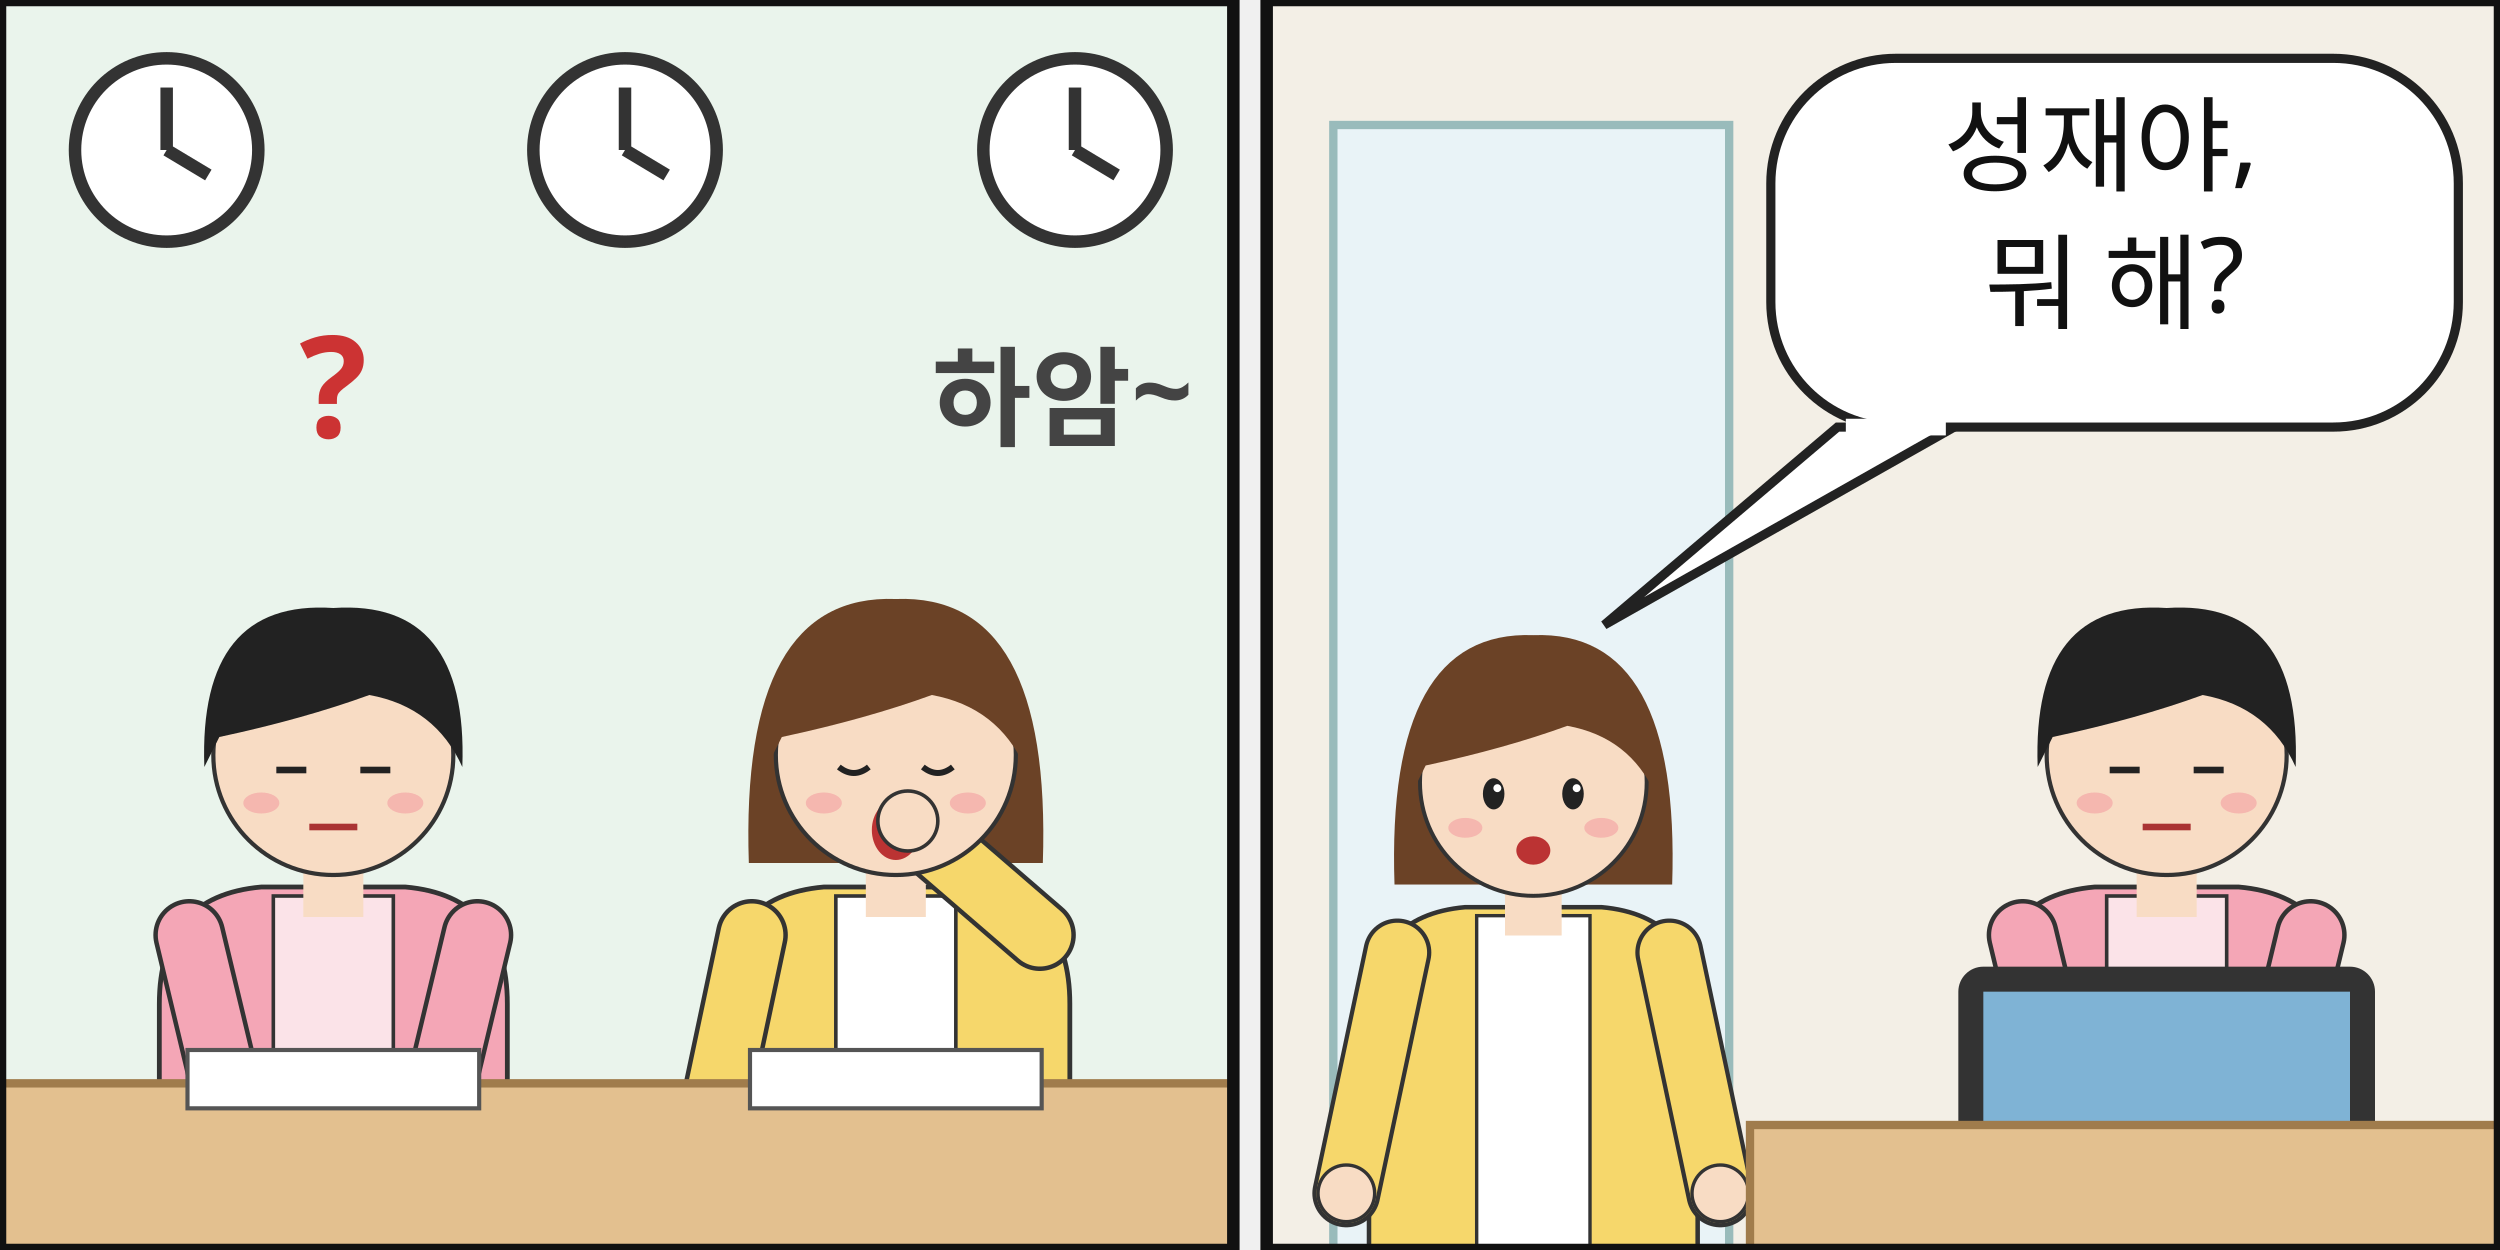
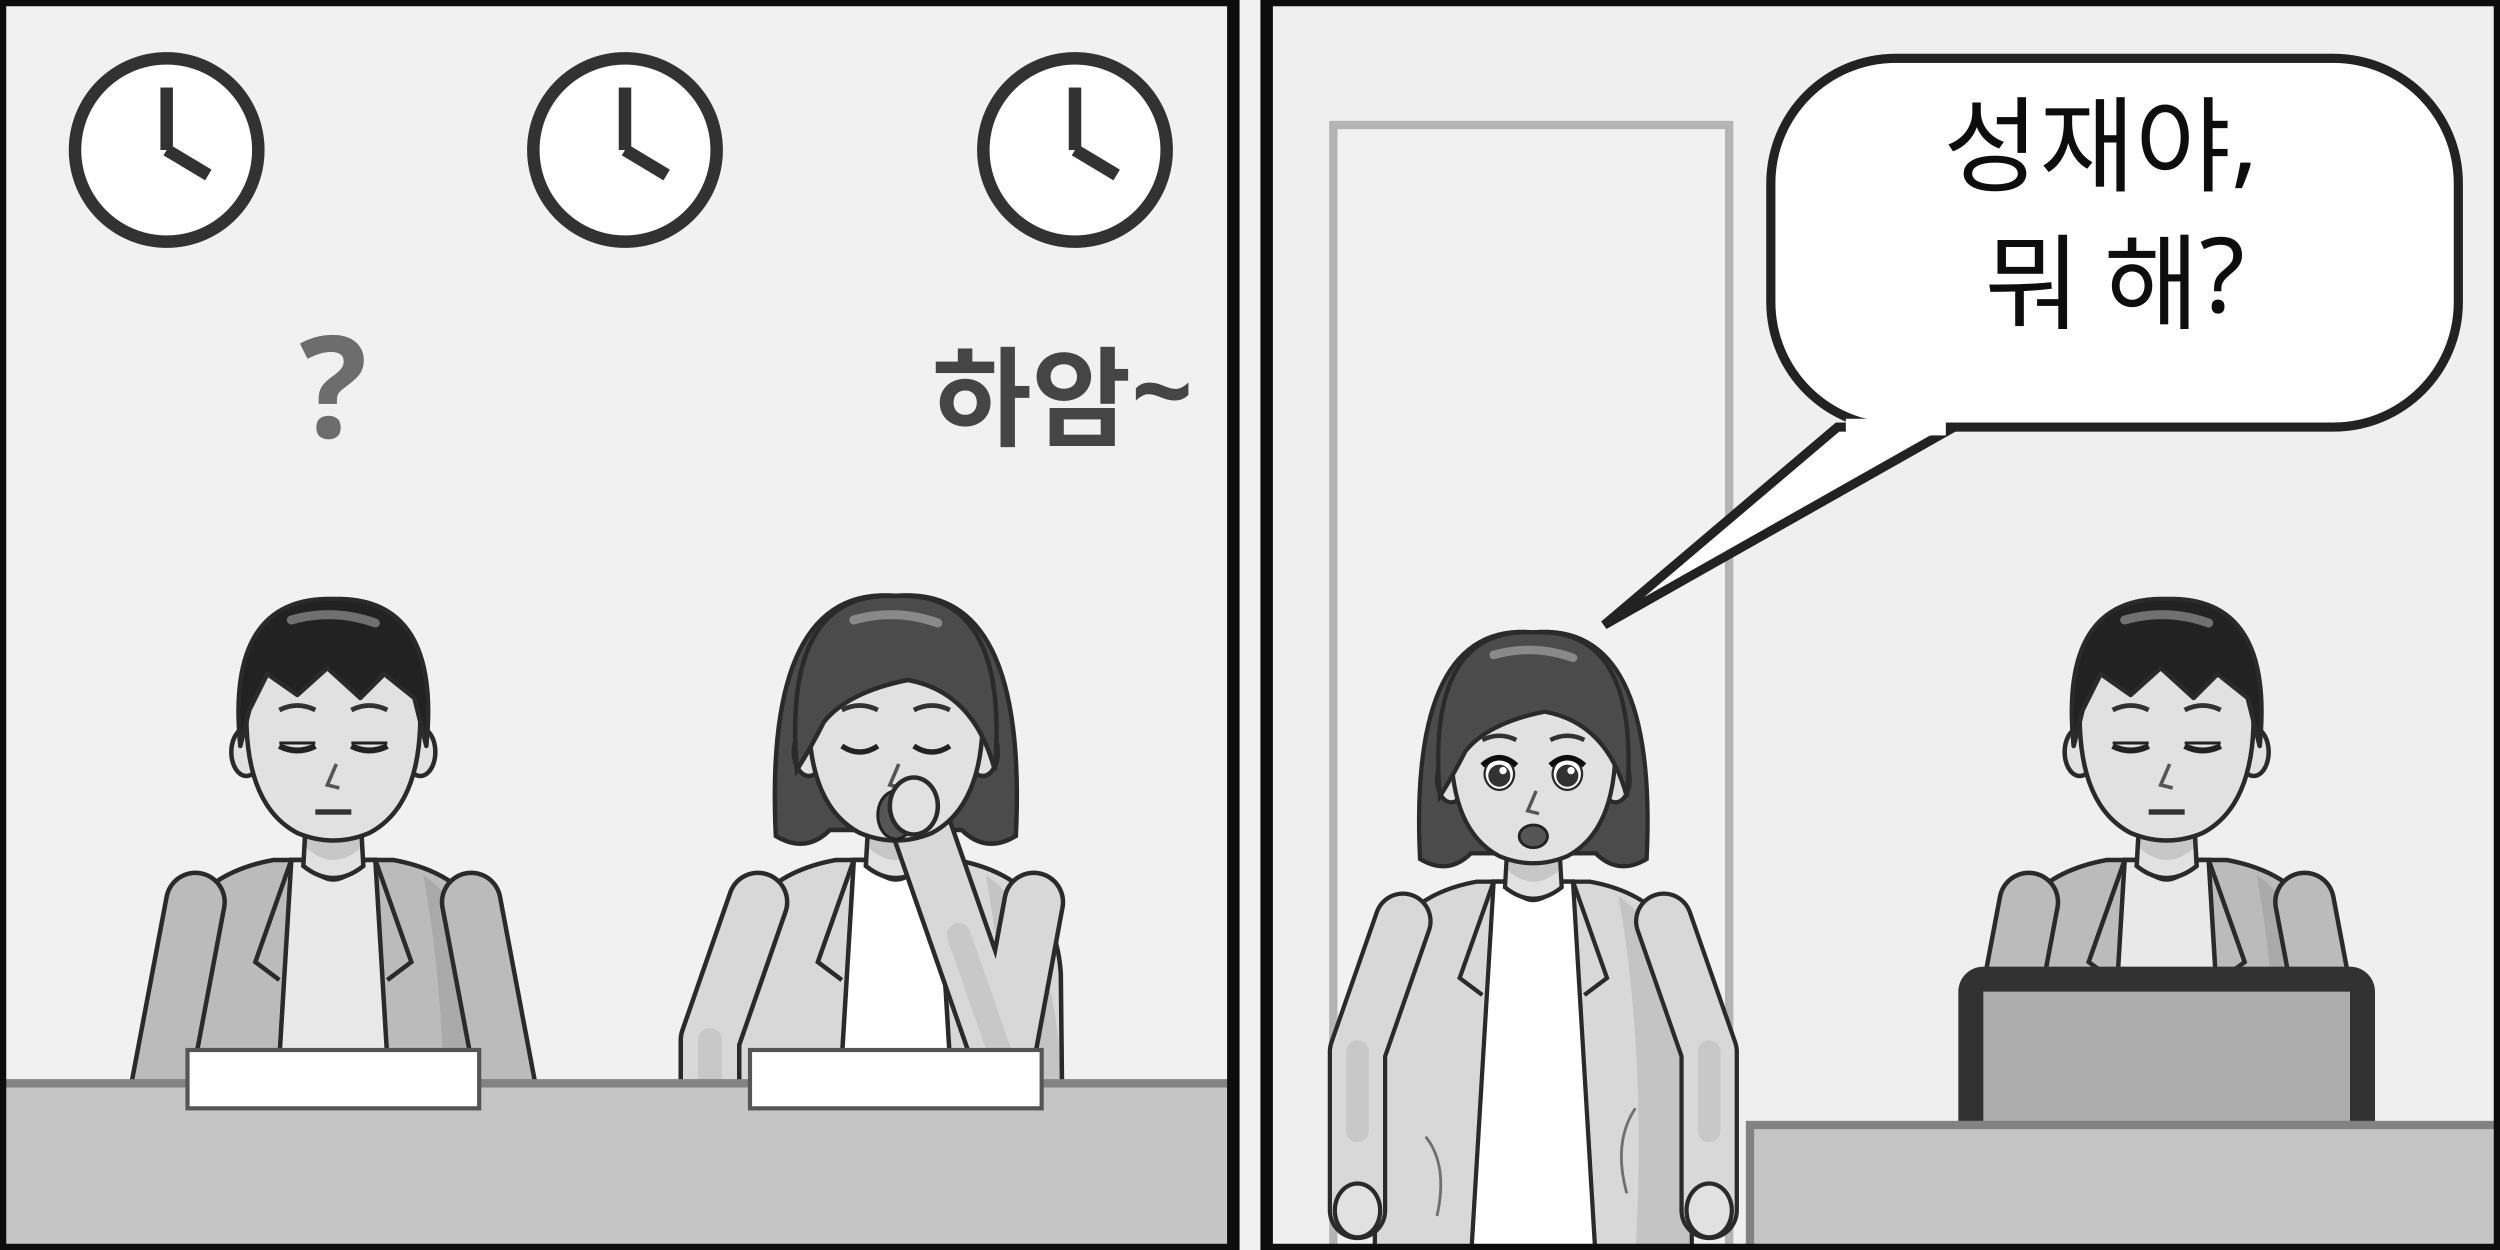
<svg xmlns="http://www.w3.org/2000/svg" viewBox="0 0 600 300" width="600" height="300">
-   <clipPath id="c3">
-     <rect x="0" y="0" width="296" height="300" />
-   </clipPath>
-   <g clip-path="url(#c3)">
-     <rect x="0" y="0" width="296" height="300" fill="#eaf4ec" />
-     <circle cx="40" cy="36" r="22" fill="#fff" stroke="#333" stroke-width="3" />
-     <path d="M40,36 L40,21 M40,36 L50,42" stroke="#333" stroke-width="3" />
-     <circle cx="150" cy="36" r="22" fill="#fff" stroke="#333" stroke-width="3" />
-     <path d="M150,36 L150,21 M150,36 L160,42" stroke="#333" stroke-width="3" />
-     <circle cx="258" cy="36" r="22" fill="#fff" stroke="#333" stroke-width="3" />
-     <path d="M258,36 L258,21 M258,36 L268,42" stroke="#333" stroke-width="3" />
-     <path d="M38.24,300 L38.24,240.96 Q38.24,215.04 62.72,212.88 L97.28,212.88 Q121.76,215.04 121.76,240.96 L121.76,300 Z" fill="#f4a6b6" stroke="#333" stroke-width="1.152" />
-     <path d="M65.6,300 L65.6,215.04 L94.4,215.04 L94.4,300 Z" fill="#fbe3e8" stroke="#333" stroke-width="0.864" />
-     <rect x="72.8" y="204.24" width="14.4" height="15.84" fill="#f8dcc4" />
-     <path d="M45.44,224.4 L58.4,278.4" stroke="#333" stroke-width="17.28" stroke-linecap="round" />
-     <path d="M45.44,224.4 L58.4,278.4" stroke="#f4a6b6" stroke-width="15.12" stroke-linecap="round" />
-     <circle cx="58.4" cy="278.4" r="7.2" fill="#f8dcc4" stroke="#333" stroke-width="0.864" />
-     <path d="M114.56,224.4 L101.6,278.4" stroke="#333" stroke-width="17.28" stroke-linecap="round" />
-     <path d="M114.56,224.4 L101.6,278.4" stroke="#f4a6b6" stroke-width="15.12" stroke-linecap="round" />
-     <circle cx="101.6" cy="278.4" r="7.2" fill="#f8dcc4" stroke="#333" stroke-width="0.864" />
-     <circle cx="80" cy="181.2" r="28.8" fill="#f8dcc4" stroke="#333" stroke-width="1.008" />
-     <path d="M49.04,184.08 Q47.6,143.76 80,145.92 Q112.4,143.76 110.96,184.08 Q104.48,169.68 88.64,166.8 Q72.8,172.56 52.64,176.88 Z" fill="#222" />
-     <path d="M66.32,184.8 L73.52,184.8" stroke="#222" stroke-width="1.584" />
-     <path d="M86.48,184.8 L93.68,184.8" stroke="#222" stroke-width="1.584" />
-     <path d="M74.24,198.48 L85.76,198.48" stroke="#a33" stroke-width="1.584" />
-     <ellipse cx="62.72" cy="192.72" rx="4.32" ry="2.52" fill="#f4a6a6" opacity="0.7" />
-     <ellipse cx="97.28" cy="192.72" rx="4.32" ry="2.52" fill="#f4a6a6" opacity="0.7" />
-     <path d="M179.72,207.12 Q177.56,142.32 215,143.76 Q252.44,142.32 250.28,207.12 Z" fill="#6b4226" />
-     <path d="M173.24,300 L173.24,240.96 Q173.24,215.04 197.72,212.88 L232.28,212.88 Q256.76,215.04 256.76,240.96 L256.76,300 Z" fill="#f6d76b" stroke="#333" stroke-width="1.152" />
-     <path d="M200.6,300 L200.6,215.04 L229.4,215.04 L229.4,300 Z" fill="#ffffff" stroke="#333" stroke-width="0.864" />
-     <rect x="207.8" y="204.24" width="14.4" height="15.84" fill="#f8dcc4" />
-     <path d="M180.44,224.4 L167.48,285.6" stroke="#333" stroke-width="17.28" stroke-linecap="round" />
-     <path d="M180.44,224.4 L167.48,285.6" stroke="#f6d76b" stroke-width="15.12" stroke-linecap="round" />
-     <circle cx="167.48" cy="285.6" r="7.2" fill="#f8dcc4" stroke="#333" stroke-width="0.864" />
-     <path d="M249.56,224.4 L217.88,197.04" stroke="#333" stroke-width="17.28" stroke-linecap="round" />
-     <path d="M249.56,224.4 L217.88,197.04" stroke="#f6d76b" stroke-width="15.12" stroke-linecap="round" />
-     <circle cx="217.88" cy="197.04" r="7.2" fill="#f8dcc4" stroke="#333" stroke-width="0.864" />
-     <circle cx="215" cy="181.2" r="28.8" fill="#f8dcc4" stroke="#333" stroke-width="1.008" />
-     <path d="M184.04,184.08 Q182.6,143.76 215,145.92 Q247.4,143.76 245.96,184.08 Q239.48,169.68 223.64,166.8 Q207.8,172.56 187.64,176.88 Z" fill="#6b4226" />
-     <path d="M201.32,184.08 Q204.92,186.96 208.52,184.08" stroke="#222" stroke-width="1.44" fill="none" />
-     <path d="M221.48,184.08 Q225.08,186.96 228.68,184.08" stroke="#222" stroke-width="1.44" fill="none" />
-     <ellipse cx="215" cy="199.2" rx="5.76" ry="7.2" fill="#b33" />
-     <ellipse cx="197.72" cy="192.72" rx="4.32" ry="2.52" fill="#f4a6a6" opacity="0.7" />
-     <ellipse cx="232.28" cy="192.72" rx="4.32" ry="2.52" fill="#f4a6a6" opacity="0.7" />
-     <circle cx="217.88" cy="197.04" r="7.2" fill="#f8dcc4" stroke="#333" stroke-width="0.864" />
-     <rect x="0" y="260" width="296" height="40" fill="#e3c08f" stroke="#a07c4c" stroke-width="2" />
-     <rect x="45" y="252" width="70" height="14" fill="#fff" stroke="#555" />
-     <rect x="180" y="252" width="70" height="14" fill="#fff" stroke="#555" />
-     <text x="255" y="105" font-size="26" text-anchor="middle" font-weight="bold" fill="#444" font-family="NanumGothic, 'Nanum Gothic', Gulim, sans-serif">
-       <tspan x="255" dy="0">하암~</tspan>
-     </text>
-     <text x="80" y="105" font-size="34" text-anchor="middle" font-weight="bold" fill="#c33" font-family="NanumGothic, 'Nanum Gothic', Gulim, sans-serif">
-       <tspan x="80" dy="0">?</tspan>
-     </text>
+   <defs>
+     <filter id="gs">
+       <feColorMatrix type="saturate" values="0" />
+     </filter>
+   </defs>
+   <g filter="url(#gs)">
+     <clipPath id="c3">
+       <rect x="0" y="0" width="296" height="300" />
+     </clipPath>
+     <g clip-path="url(#c3)">
+       <rect x="0" y="0" width="296" height="300" fill="#eaf4ec" />
+       <circle cx="40" cy="36" r="22" fill="#fff" stroke="#333" stroke-width="3" />
+       <path d="M40,36 L40,21 M40,36 L50,42" stroke="#333" stroke-width="3" />
+       <circle cx="150" cy="36" r="22" fill="#fff" stroke="#333" stroke-width="3" />
+       <path d="M150,36 L150,21 M150,36 L160,42" stroke="#333" stroke-width="3" />
+       <circle cx="258" cy="36" r="22" fill="#fff" stroke="#333" stroke-width="3" />
+       <path d="M258,36 L258,21 M258,36 L268,42" stroke="#333" stroke-width="3" />
+       <path d="M39.68,302 L40.4,233.76 Q41.84,210.72 65.6,206.4 L94.4,206.4 Q118.16,210.72 119.6,233.76 L120.32,302 Z" fill="#f4a6b6" stroke="#2a2a2a" stroke-width="1.08" />
+       <path d="M69.92,206.4 L64.16,302 L95.84,302 L90.08,206.4 Z" fill="#fbe3e8" stroke="#2a2a2a" stroke-width="1.08" />
+       <path d="M69.92,206.4 L61.28,230.88 L67.04,235.2 M90.08,206.4 L98.72,230.88 L92.96,235.2" fill="none" stroke="#2a2a2a" stroke-width="1.08" />
+       <path d="M72.8,205.68 Q80,216.48 87.2,205.68" fill="none" stroke="#2a2a2a" stroke-width="1.08" />
+       <path d="M101.6,210.0 Q117.44,220.8 119.6,256.8 L120.32,302 L105.92,302 Q108.8,249.6 101.6,210.0 Z" fill="#000" opacity="0.10" />
+       <path d="M52.64,271.2 Q58.4,278.4 55.52,291.36 M105.92,264.0 Q100.16,272.64 103.76,285.6" fill="none" stroke="#2a2a2a" stroke-width="0.72" opacity="0.6" />
+       <path d="M73.52,194.88 L72.8,207.84 Q80,213.6 87.2,207.84 L86.48,194.88 Z" fill="#f8dcc4" stroke="#2a2a2a" stroke-width="1.08" />
+       <path d="M73.52,197.76 Q80,204.96 86.48,197.76 L86.48,203.52 Q80,209.28 73.52,203.52 Z" fill="#000" opacity="0.12" />
+       <path d="M46.9,216.5 L38.2,262.6 L61.3,275.5" fill="none" stroke="#2a2a2a" stroke-width="15.12" stroke-linecap="round" stroke-linejoin="round" />
+       <path d="M46.9,216.5 L38.2,262.6 L61.3,275.5" fill="none" stroke="#f4a6b6" stroke-width="12.96" stroke-linecap="round" stroke-linejoin="round" />
+       <path d="M38.2,262.6 L49.8,269.0" stroke="#000" opacity="0.08" stroke-width="5.76" stroke-linecap="round" />
+       <ellipse cx="61.3" cy="275.5" rx="5.76" ry="6.84" fill="#f8dcc4" stroke="#2a2a2a" stroke-width="1.08" />
+       <path d="M113.1,216.5 L121.8,262.6 L98.7,275.5" fill="none" stroke="#2a2a2a" stroke-width="15.12" stroke-linecap="round" stroke-linejoin="round" />
+       <path d="M113.1,216.5 L121.8,262.6 L98.7,275.5" fill="none" stroke="#f4a6b6" stroke-width="12.96" stroke-linecap="round" stroke-linejoin="round" />
+       <path d="M121.8,262.6 L110.2,269.0" stroke="#000" opacity="0.08" stroke-width="5.76" stroke-linecap="round" />
+       <ellipse cx="98.7" cy="275.5" rx="5.76" ry="6.84" fill="#f8dcc4" stroke="#2a2a2a" stroke-width="1.08" />
+       <ellipse cx="59.12" cy="180.48" rx="3.6" ry="5.76" fill="#f8dcc4" stroke="#2a2a2a" stroke-width="1.08" />
+       <ellipse cx="100.88" cy="180.48" rx="3.6" ry="5.76" fill="#f8dcc4" stroke="#2a2a2a" stroke-width="1.08" />
+       <path d="M59.12,171.84 Q59.12,193.44 71.36,199.92 Q80,203.52 88.64,199.92 Q100.88,193.44 100.88,171.84 Q100.88,150.96 80,150.96 Q59.12,150.96 59.12,171.84 Z" fill="#f8dcc4" stroke="#2a2a2a" stroke-width="1.08" />
+       <path d="M57.68,179.04 Q54.08,143.04 80,143.76 Q105.92,143.04 102.32,179.04 L99.44,167.52 L92.24,161.76 L86.48,167.52 L78.56,160.32 L71.36,166.8 L64.16,161.76 L59.84,170.4 Z" fill="#222" stroke="#2a2a2a" stroke-width="1.08" stroke-linejoin="round" />
+       <path d="M69.92,148.8 Q80,145.92 90.08,149.52" stroke="#fff" opacity="0.35" stroke-width="2.16" fill="none" stroke-linecap="round" />
+       <path d="M67.04,179.04 Q71.36,181.2 75.68,179.04" stroke="#222" stroke-width="1.44" fill="none" />
+       <path d="M67.04,178.32 L75.68,178.32" stroke="#222" stroke-width="0.72" />
+       <path d="M84.32,179.04 Q88.64,181.2 92.96,179.04" stroke="#222" stroke-width="1.44" fill="none" />
+       <path d="M84.32,178.32 L92.96,178.32" stroke="#222" stroke-width="0.72" />
+       <path d="M67.04,170.4 Q71.36,168.24 75.68,170.4 M92.96,170.4 Q88.64,168.24 84.32,170.4" stroke="#333" stroke-width="1.152" fill="none" />
+       <path d="M80.72,183.36 L78.56,188.4 L81.44,189.12" stroke="#555" stroke-width="0.864" fill="none" />
+       <path d="M75.68,194.88 L84.32,194.88" stroke="#333" stroke-width="1.296" />
+       <path d="M186.2,200.64 Q183.32,140.16 215,143.04 Q246.68,140.16 243.8,200.64 Q236.6,204.96 230.84,199.2 L199.16,199.2 Q193.4,204.96 186.2,200.64 Z" fill="#6b4226" stroke="#2a2a2a" stroke-width="1.08" />
+       <path d="M174.68,302 L175.4,233.76 Q176.84,210.72 200.6,206.4 L229.4,206.4 Q253.16,210.72 254.6,233.76 L255.32,302 Z" fill="#f6d76b" stroke="#2a2a2a" stroke-width="1.08" />
+       <path d="M204.92,206.4 L199.16,302 L230.84,302 L225.08,206.4 Z" fill="#ffffff" stroke="#2a2a2a" stroke-width="1.08" />
+       <path d="M204.92,206.4 L196.28,230.88 L202.04,235.2 M225.08,206.4 L233.72,230.88 L227.96,235.2" fill="none" stroke="#2a2a2a" stroke-width="1.08" />
+       <path d="M207.8,205.68 Q215,216.48 222.2,205.68" fill="none" stroke="#2a2a2a" stroke-width="1.08" />
+       <path d="M236.6,210.0 Q252.44,220.8 254.6,256.8 L255.32,302 L240.92,302 Q243.8,249.6 236.6,210.0 Z" fill="#000" opacity="0.10" />
+       <path d="M187.64,271.2 Q193.4,278.4 190.52,291.36 M240.92,264.0 Q235.16,272.64 238.76,285.6" fill="none" stroke="#2a2a2a" stroke-width="0.72" opacity="0.6" />
+       <path d="M208.52,194.88 L207.8,207.84 Q215,213.6 222.2,207.84 L221.48,194.88 Z" fill="#f8dcc4" stroke="#2a2a2a" stroke-width="1.08" />
+       <path d="M208.52,197.76 Q215,204.96 221.48,197.76 L221.48,203.52 Q215,209.28 208.52,203.52 Z" fill="#000" opacity="0.12" />
+       <path d="M181.9,216.5 L170.4,249.6 L170.4,289.9" fill="none" stroke="#2a2a2a" stroke-width="15.12" stroke-linecap="round" stroke-linejoin="round" />
+       <path d="M181.9,216.5 L170.4,249.6 L170.4,289.9" fill="none" stroke="#f6d76b" stroke-width="12.96" stroke-linecap="round" stroke-linejoin="round" />
+       <path d="M170.4,249.6 L170.4,269.8" stroke="#000" opacity="0.08" stroke-width="5.76" stroke-linecap="round" />
+       <ellipse cx="170.4" cy="289.9" rx="5.76" ry="6.84" fill="#f8dcc4" stroke="#2a2a2a" stroke-width="1.08" />
+       <path d="M248.1,216.5 L240.9,255.4 L219.3,193.4" fill="none" stroke="#2a2a2a" stroke-width="15.12" stroke-linecap="round" stroke-linejoin="round" />
+       <path d="M248.1,216.5 L240.9,255.4 L219.3,193.4" fill="none" stroke="#f6d76b" stroke-width="12.96" stroke-linecap="round" stroke-linejoin="round" />
+       <path d="M240.9,255.4 L230.1,224.4" stroke="#000" opacity="0.08" stroke-width="5.76" stroke-linecap="round" />
+       <ellipse cx="219.3" cy="193.4" rx="5.76" ry="6.84" fill="#f8dcc4" stroke="#2a2a2a" stroke-width="1.08" />
+       <ellipse cx="194.12" cy="180.48" rx="3.6" ry="5.76" fill="#f8dcc4" stroke="#2a2a2a" stroke-width="1.08" />
+       <ellipse cx="235.88" cy="180.48" rx="3.6" ry="5.76" fill="#f8dcc4" stroke="#2a2a2a" stroke-width="1.08" />
+       <path d="M194.12,171.84 Q194.12,193.44 206.36,199.92 Q215,203.52 223.64,199.92 Q235.88,193.44 235.88,171.84 Q235.88,150.96 215,150.96 Q194.12,150.96 194.12,171.84 Z" fill="#f8dcc4" stroke="#2a2a2a" stroke-width="1.08" />
+       <path d="M191.24,184.8 Q187.64,141.6 215,143.04 Q242.36,141.6 238.76,184.8 Q233.72,166.08 217.88,163.2 Q203.48,166.08 197.72,173.28 Q194.84,179.04 191.24,184.8 Z" fill="#6b4226" stroke="#2a2a2a" stroke-width="1.08" />
+       <path d="M204.92,148.8 Q215,145.92 225.08,149.52" stroke="#fff" opacity="0.35" stroke-width="2.16" fill="none" stroke-linecap="round" />
+       <path d="M202.04,179.04 Q206.36,181.92 210.68,179.04" stroke="#222" stroke-width="1.296" fill="none" />
+       <path d="M219.32,179.04 Q223.64,181.92 227.96,179.04" stroke="#222" stroke-width="1.296" fill="none" />
+       <path d="M202.04,170.4 Q206.36,168.24 210.68,170.4 M227.96,170.4 Q223.64,168.24 219.32,170.4" stroke="#333" stroke-width="1.152" fill="none" />
+       <path d="M215.72,183.36 L213.56,188.4 L216.44,189.12" stroke="#555" stroke-width="0.864" fill="none" />
+       <ellipse cx="215" cy="195.6" rx="4.32" ry="5.76" fill="#555" stroke="#222" stroke-width="0.72" />
+       <ellipse cx="219.32" cy="193.44" rx="5.76" ry="6.84" fill="#f8dcc4" stroke="#2a2a2a" stroke-width="1.08" />
+       <rect x="0" y="260" width="296" height="40" fill="#e3c08f" stroke="#a07c4c" stroke-width="2" />
+       <rect x="45" y="252" width="70" height="14" fill="#fff" stroke="#555" />
+       <rect x="180" y="252" width="70" height="14" fill="#fff" stroke="#555" />
+       <text x="255" y="105" font-size="26" text-anchor="middle" font-weight="bold" fill="#444" font-family="NanumGothic, 'Nanum Gothic', Gulim, sans-serif">
+         <tspan x="255" dy="0">하암~</tspan>
+       </text>
+       <text x="80" y="105" font-size="34" text-anchor="middle" font-weight="bold" fill="#c33" font-family="NanumGothic, 'Nanum Gothic', Gulim, sans-serif">
+         <tspan x="80" dy="0">?</tspan>
+       </text>
+     </g>
+     <rect x="0" y="0" width="296" height="300" fill="none" stroke="#111" stroke-width="3" />
+     <clipPath id="c4">
+       <rect x="304" y="0" width="296" height="300" />
+     </clipPath>
+     <g clip-path="url(#c4)">
+       <rect x="304" y="0" width="296" height="300" fill="#f3efe6" />
+       <rect x="320" y="30" width="95" height="270" fill="#e9f3f7" stroke="#9bb" stroke-width="2" />
+       <path d="M340.8,206.16 Q338.08,149.04 368,151.76 Q397.92,149.04 395.2,206.16 Q388.4,210.24 382.96,204.8 L353.04,204.8 Q347.6,210.24 340.8,206.16 Z" fill="#6b4226" stroke="#2a2a2a" stroke-width="1.02" />
+       <path d="M329.92,302 L330.6,237.44 Q331.96,215.68 354.4,211.6 L381.6,211.6 Q404.04,215.68 405.4,237.44 L406.08,302 Z" fill="#f6d76b" stroke="#2a2a2a" stroke-width="1.02" />
+       <path d="M358.48,211.6 L353.04,302 L382.96,302 L377.52,211.6 Z" fill="#ffffff" stroke="#2a2a2a" stroke-width="1.02" />
+       <path d="M358.48,211.6 L350.32,234.72 L355.76,238.8 M377.52,211.6 L385.68,234.72 L380.24,238.8" fill="none" stroke="#2a2a2a" stroke-width="1.02" />
+       <path d="M361.2,210.92 Q368,221.12 374.8,210.92" fill="none" stroke="#2a2a2a" stroke-width="1.02" />
+       <path d="M388.4,215.0 Q403.36,225.2 405.4,259.2 L406.08,302 L392.48,302 Q395.2,252.4 388.4,215.0 Z" fill="#000" opacity="0.10" />
+       <path d="M342.16,272.8 Q347.6,279.6 344.88,291.84 M392.48,266.0 Q387.04,274.16 390.44,286.4" fill="none" stroke="#2a2a2a" stroke-width="0.68" opacity="0.6" />
+       <path d="M361.88,200.72 L361.2,212.96 Q368,218.4 374.8,212.96 L374.12,200.72 Z" fill="#f8dcc4" stroke="#2a2a2a" stroke-width="1.02" />
+       <path d="M361.88,203.44 Q368,210.24 374.12,203.44 L374.12,208.88 Q368,214.32 361.88,208.88 Z" fill="#000" opacity="0.12" />
+       <path d="M336.7,221.1 L325.8,252.4 L325.8,290.5" fill="none" stroke="#2a2a2a" stroke-width="14.28" stroke-linecap="round" stroke-linejoin="round" />
+       <path d="M336.7,221.1 L325.8,252.4 L325.8,290.5" fill="none" stroke="#f6d76b" stroke-width="12.24" stroke-linecap="round" stroke-linejoin="round" />
+       <path d="M325.8,252.4 L325.8,271.4" stroke="#000" opacity="0.08" stroke-width="5.44" stroke-linecap="round" />
+       <ellipse cx="325.8" cy="290.5" rx="5.44" ry="6.46" fill="#f8dcc4" stroke="#2a2a2a" stroke-width="1.02" />
+       <path d="M399.3,221.1 L410.2,252.4 L410.2,290.5" fill="none" stroke="#2a2a2a" stroke-width="14.28" stroke-linecap="round" stroke-linejoin="round" />
+       <path d="M399.3,221.1 L410.2,252.4 L410.2,290.5" fill="none" stroke="#f6d76b" stroke-width="12.24" stroke-linecap="round" stroke-linejoin="round" />
+       <path d="M410.2,252.4 L410.2,271.4" stroke="#000" opacity="0.08" stroke-width="5.44" stroke-linecap="round" />
+       <ellipse cx="410.2" cy="290.5" rx="5.44" ry="6.46" fill="#f8dcc4" stroke="#2a2a2a" stroke-width="1.02" />
+       <ellipse cx="348.28" cy="187.12" rx="3.4" ry="5.44" fill="#f8dcc4" stroke="#2a2a2a" stroke-width="1.02" />
+       <ellipse cx="387.72" cy="187.12" rx="3.4" ry="5.44" fill="#f8dcc4" stroke="#2a2a2a" stroke-width="1.02" />
+       <path d="M348.28,178.96 Q348.28,199.36 359.84,205.48 Q368,208.88 376.16,205.48 Q387.72,199.36 387.72,178.96 Q387.72,159.24 368,159.24 Q348.28,159.24 348.28,178.96 Z" fill="#f8dcc4" stroke="#2a2a2a" stroke-width="1.02" />
+       <path d="M345.56,191.2 Q342.16,150.4 368,151.76 Q393.84,150.4 390.44,191.2 Q385.68,173.52 370.72,170.8 Q357.12,173.52 351.68,180.32 Q348.96,185.76 345.56,191.2 Z" fill="#6b4226" stroke="#2a2a2a" stroke-width="1.02" />
+       <path d="M358.48,157.2 Q368,154.48 377.52,157.88" stroke="#fff" opacity="0.35" stroke-width="2.04" fill="none" stroke-linecap="round" />
+       <ellipse cx="359.84" cy="185.76" rx="3.536" ry="3.808" fill="#fff" stroke="#2a2a2a" stroke-width="0.544" />
+       <circle cx="359.84" cy="186.168" r="2.652" fill="#333" />
+       <circle cx="360.724" cy="184.944" r="0.884" fill="#fff" />
+       <path d="M355.76,183.72 Q359.84,179.98 363.92,183.72" stroke="#111" stroke-width="1.36" fill="none" />
+       <ellipse cx="376.16" cy="185.76" rx="3.536" ry="3.808" fill="#fff" stroke="#2a2a2a" stroke-width="0.544" />
+       <circle cx="376.16" cy="186.168" r="2.652" fill="#333" />
+       <circle cx="377.044" cy="184.944" r="0.884" fill="#fff" />
+       <path d="M372.08,183.72 Q376.16,179.98 380.24,183.72" stroke="#111" stroke-width="1.36" fill="none" />
+       <path d="M355.76,177.6 Q359.84,175.56 363.92,177.6 M380.24,177.6 Q376.16,175.56 372.08,177.6" stroke="#333" stroke-width="1.088" fill="none" />
+       <path d="M368.68,189.84 L366.64,194.6 L369.36,195.28" stroke="#555" stroke-width="0.816" fill="none" />
+       <ellipse cx="368" cy="200.72" rx="3.4" ry="2.72" fill="#555" stroke="#222" stroke-width="0.68" />
+       <path d="M479.68,302 L480.4,233.76 Q481.84,210.72 505.6,206.4 L534.4,206.4 Q558.16,210.72 559.6,233.76 L560.32,302 Z" fill="#f4a6b6" stroke="#2a2a2a" stroke-width="1.08" />
+       <path d="M509.92,206.4 L504.16,302 L535.84,302 L530.08,206.4 Z" fill="#fbe3e8" stroke="#2a2a2a" stroke-width="1.08" />
+       <path d="M509.92,206.4 L501.28,230.88 L507.04,235.2 M530.08,206.4 L538.72,230.88 L532.96,235.2" fill="none" stroke="#2a2a2a" stroke-width="1.08" />
+       <path d="M512.8,205.68 Q520,216.48 527.2,205.68" fill="none" stroke="#2a2a2a" stroke-width="1.08" />
+       <path d="M541.6,210.0 Q557.44,220.8 559.6,256.8 L560.32,302 L545.92,302 Q548.8,249.6 541.6,210.0 Z" fill="#000" opacity="0.10" />
+       <path d="M492.64,271.2 Q498.4,278.4 495.52,291.36 M545.92,264.0 Q540.16,272.64 543.76,285.6" fill="none" stroke="#2a2a2a" stroke-width="0.72" opacity="0.6" />
+       <path d="M513.52,194.88 L512.8,207.84 Q520,213.6 527.2,207.84 L526.48,194.88 Z" fill="#f8dcc4" stroke="#2a2a2a" stroke-width="1.08" />
+       <path d="M513.52,197.76 Q520,204.96 526.48,197.76 L526.48,203.52 Q520,209.28 513.52,203.52 Z" fill="#000" opacity="0.12" />
+       <path d="M486.9,216.5 L478.2,262.6 L501.3,275.5" fill="none" stroke="#2a2a2a" stroke-width="15.12" stroke-linecap="round" stroke-linejoin="round" />
+       <path d="M486.9,216.5 L478.2,262.6 L501.3,275.5" fill="none" stroke="#f4a6b6" stroke-width="12.96" stroke-linecap="round" stroke-linejoin="round" />
+       <path d="M478.2,262.6 L489.8,269.0" stroke="#000" opacity="0.08" stroke-width="5.76" stroke-linecap="round" />
+       <ellipse cx="501.3" cy="275.5" rx="5.76" ry="6.84" fill="#f8dcc4" stroke="#2a2a2a" stroke-width="1.08" />
+       <path d="M553.1,216.5 L561.8,262.6 L538.7,275.5" fill="none" stroke="#2a2a2a" stroke-width="15.12" stroke-linecap="round" stroke-linejoin="round" />
+       <path d="M553.1,216.5 L561.8,262.6 L538.7,275.5" fill="none" stroke="#f4a6b6" stroke-width="12.96" stroke-linecap="round" stroke-linejoin="round" />
+       <path d="M561.8,262.6 L550.2,269.0" stroke="#000" opacity="0.08" stroke-width="5.76" stroke-linecap="round" />
+       <ellipse cx="538.7" cy="275.5" rx="5.76" ry="6.84" fill="#f8dcc4" stroke="#2a2a2a" stroke-width="1.08" />
+       <ellipse cx="499.12" cy="180.48" rx="3.6" ry="5.76" fill="#f8dcc4" stroke="#2a2a2a" stroke-width="1.08" />
+       <ellipse cx="540.88" cy="180.48" rx="3.6" ry="5.76" fill="#f8dcc4" stroke="#2a2a2a" stroke-width="1.08" />
+       <path d="M499.12,171.84 Q499.12,193.44 511.36,199.92 Q520,203.52 528.64,199.92 Q540.88,193.44 540.88,171.84 Q540.88,150.96 520,150.96 Q499.12,150.96 499.12,171.84 Z" fill="#f8dcc4" stroke="#2a2a2a" stroke-width="1.08" />
+       <path d="M497.68,179.04 Q494.08,143.04 520,143.76 Q545.92,143.04 542.32,179.04 L539.44,167.52 L532.24,161.76 L526.48,167.52 L518.56,160.32 L511.36,166.8 L504.16,161.76 L499.84,170.4 Z" fill="#222" stroke="#2a2a2a" stroke-width="1.08" stroke-linejoin="round" />
+       <path d="M509.92,148.8 Q520,145.92 530.08,149.52" stroke="#fff" opacity="0.35" stroke-width="2.16" fill="none" stroke-linecap="round" />
+       <path d="M507.04,179.04 Q511.36,181.2 515.68,179.04" stroke="#222" stroke-width="1.44" fill="none" />
+       <path d="M507.04,178.32 L515.68,178.32" stroke="#222" stroke-width="0.72" />
+       <path d="M524.32,179.04 Q528.64,181.2 532.96,179.04" stroke="#222" stroke-width="1.44" fill="none" />
+       <path d="M524.32,178.32 L532.96,178.32" stroke="#222" stroke-width="0.72" />
+       <path d="M507.04,170.4 Q511.36,168.24 515.68,170.4 M532.96,170.4 Q528.64,168.24 524.32,170.4" stroke="#333" stroke-width="1.152" fill="none" />
+       <path d="M520.72,183.36 L518.56,188.4 L521.44,189.12" stroke="#555" stroke-width="0.864" fill="none" />
+       <path d="M515.68,194.88 L524.32,194.88" stroke="#333" stroke-width="1.296" />
+       <rect x="470" y="232" width="100" height="62" rx="6" fill="#333" />
+       <rect x="476" y="238" width="88" height="50" fill="#7fb3d5" />
+       <rect x="420" y="270" width="180" height="30" fill="#e3c08f" stroke="#a07c4c" stroke-width="2" />
+       <path d="M441,102.5 L385,150 L469,102.5 Z" fill="#fff" stroke="#222" stroke-width="2.2" />
+       <rect x="425" y="14" width="165" height="88.5" rx="30" fill="#fff" stroke="#222" stroke-width="2.2" />
+       <path d="M443,102.5 L467,102.5" stroke="#fff" stroke-width="4" />
+       <text x="507.5" y="44.0" font-size="25" text-anchor="middle" font-weight="normal" fill="#111" font-family="NanumGothic, 'Nanum Gothic', Gulim, sans-serif">
+         <tspan x="507.5" dy="0">성재야,</tspan>
+         <tspan x="507.5" dy="33.0">뭐 해?</tspan>
+       </text>
+     </g>
+     <rect x="304" y="0" width="296" height="300" fill="none" stroke="#111" stroke-width="3" />
  </g>
-   <rect x="0" y="0" width="296" height="300" fill="none" stroke="#111" stroke-width="3" />
-   <clipPath id="c4">
-     <rect x="304" y="0" width="296" height="300" />
-   </clipPath>
-   <g clip-path="url(#c4)">
-     <rect x="304" y="0" width="296" height="300" fill="#f3efe6" />
-     <rect x="320" y="30" width="95" height="270" fill="#e9f3f7" stroke="#9bb" stroke-width="2" />
-     <path d="M334.68,212.28 Q332.64,151.08 368,152.44 Q403.36,151.08 401.32,212.28 Z" fill="#6b4226" />
-     <path d="M328.56,300 L328.56,244.24 Q328.56,219.76 351.68,217.72 L384.32,217.72 Q407.44,219.76 407.44,244.24 L407.44,300 Z" fill="#f6d76b" stroke="#333" stroke-width="1.088" />
-     <path d="M354.4,300 L354.4,219.76 L381.6,219.76 L381.6,300 Z" fill="#ffffff" stroke="#333" stroke-width="0.816" />
-     <rect x="361.2" y="209.56" width="13.6" height="14.96" fill="#f8dcc4" />
-     <path d="M335.36,228.6 L323.12,286.4" stroke="#333" stroke-width="16.32" stroke-linecap="round" />
-     <path d="M335.36,228.6 L323.12,286.4" stroke="#f6d76b" stroke-width="14.28" stroke-linecap="round" />
-     <circle cx="323.12" cy="286.4" r="6.8" fill="#f8dcc4" stroke="#333" stroke-width="0.816" />
-     <path d="M400.64,228.6 L412.88,286.4" stroke="#333" stroke-width="16.32" stroke-linecap="round" />
-     <path d="M400.64,228.6 L412.88,286.4" stroke="#f6d76b" stroke-width="14.28" stroke-linecap="round" />
-     <circle cx="412.88" cy="286.4" r="6.8" fill="#f8dcc4" stroke="#333" stroke-width="0.816" />
-     <circle cx="368" cy="187.8" r="27.2" fill="#f8dcc4" stroke="#333" stroke-width="0.952" />
-     <path d="M338.76,190.52 Q337.4,152.44 368,154.48 Q398.6,152.44 397.24,190.52 Q391.12,176.92 376.16,174.2 Q361.2,179.64 342.16,183.72 Z" fill="#6b4226" />
-     <ellipse cx="358.48" cy="190.52" rx="2.584" ry="3.74" fill="#222" />
-     <circle cx="359.364" cy="189.16" r="0.952" fill="#fff" />
-     <ellipse cx="377.52" cy="190.52" rx="2.584" ry="3.74" fill="#222" />
-     <circle cx="378.404" cy="189.16" r="0.952" fill="#fff" />
-     <ellipse cx="368" cy="204.12" rx="4.08" ry="3.4" fill="#b33" />
-     <ellipse cx="351.68" cy="198.68" rx="4.08" ry="2.38" fill="#f4a6a6" opacity="0.7" />
-     <ellipse cx="384.32" cy="198.68" rx="4.08" ry="2.38" fill="#f4a6a6" opacity="0.7" />
-     <path d="M478.24,300 L478.24,240.96 Q478.24,215.04 502.72,212.88 L537.28,212.88 Q561.76,215.04 561.76,240.96 L561.76,300 Z" fill="#f4a6b6" stroke="#333" stroke-width="1.152" />
-     <path d="M505.6,300 L505.6,215.04 L534.4,215.04 L534.4,300 Z" fill="#fbe3e8" stroke="#333" stroke-width="0.864" />
-     <rect x="512.8" y="204.24" width="14.4" height="15.84" fill="#f8dcc4" />
-     <path d="M485.44,224.4 L498.4,278.4" stroke="#333" stroke-width="17.28" stroke-linecap="round" />
-     <path d="M485.44,224.4 L498.4,278.4" stroke="#f4a6b6" stroke-width="15.12" stroke-linecap="round" />
-     <circle cx="498.4" cy="278.4" r="7.2" fill="#f8dcc4" stroke="#333" stroke-width="0.864" />
-     <path d="M554.56,224.4 L541.6,278.4" stroke="#333" stroke-width="17.28" stroke-linecap="round" />
-     <path d="M554.56,224.4 L541.6,278.4" stroke="#f4a6b6" stroke-width="15.12" stroke-linecap="round" />
-     <circle cx="541.6" cy="278.4" r="7.2" fill="#f8dcc4" stroke="#333" stroke-width="0.864" />
-     <circle cx="520" cy="181.2" r="28.8" fill="#f8dcc4" stroke="#333" stroke-width="1.008" />
-     <path d="M489.04,184.08 Q487.6,143.76 520,145.92 Q552.4,143.76 550.96,184.08 Q544.48,169.68 528.64,166.8 Q512.8,172.56 492.64,176.88 Z" fill="#222" />
-     <path d="M506.32,184.8 L513.52,184.8" stroke="#222" stroke-width="1.584" />
-     <path d="M526.48,184.8 L533.68,184.8" stroke="#222" stroke-width="1.584" />
-     <path d="M514.24,198.48 L525.76,198.48" stroke="#a33" stroke-width="1.584" />
-     <ellipse cx="502.72" cy="192.72" rx="4.32" ry="2.52" fill="#f4a6a6" opacity="0.7" />
-     <ellipse cx="537.28" cy="192.72" rx="4.32" ry="2.52" fill="#f4a6a6" opacity="0.7" />
-     <rect x="470" y="232" width="100" height="62" rx="6" fill="#333" />
-     <rect x="476" y="238" width="88" height="50" fill="#7fb3d5" />
-     <rect x="420" y="270" width="180" height="30" fill="#e3c08f" stroke="#a07c4c" stroke-width="2" />
-     <path d="M441,102.5 L385,150 L469,102.5 Z" fill="#fff" stroke="#222" stroke-width="2.2" />
-     <rect x="425" y="14" width="165" height="88.5" rx="30" fill="#fff" stroke="#222" stroke-width="2.2" />
-     <path d="M443,102.5 L467,102.5" stroke="#fff" stroke-width="4" />
-     <text x="507.5" y="44.0" font-size="25" text-anchor="middle" font-weight="normal" fill="#111" font-family="NanumGothic, 'Nanum Gothic', Gulim, sans-serif">
-       <tspan x="507.5" dy="0">성재야,</tspan>
-       <tspan x="507.5" dy="33.0">뭐 해?</tspan>
-     </text>
-   </g>
-   <rect x="304" y="0" width="296" height="300" fill="none" stroke="#111" stroke-width="3" />
</svg>
